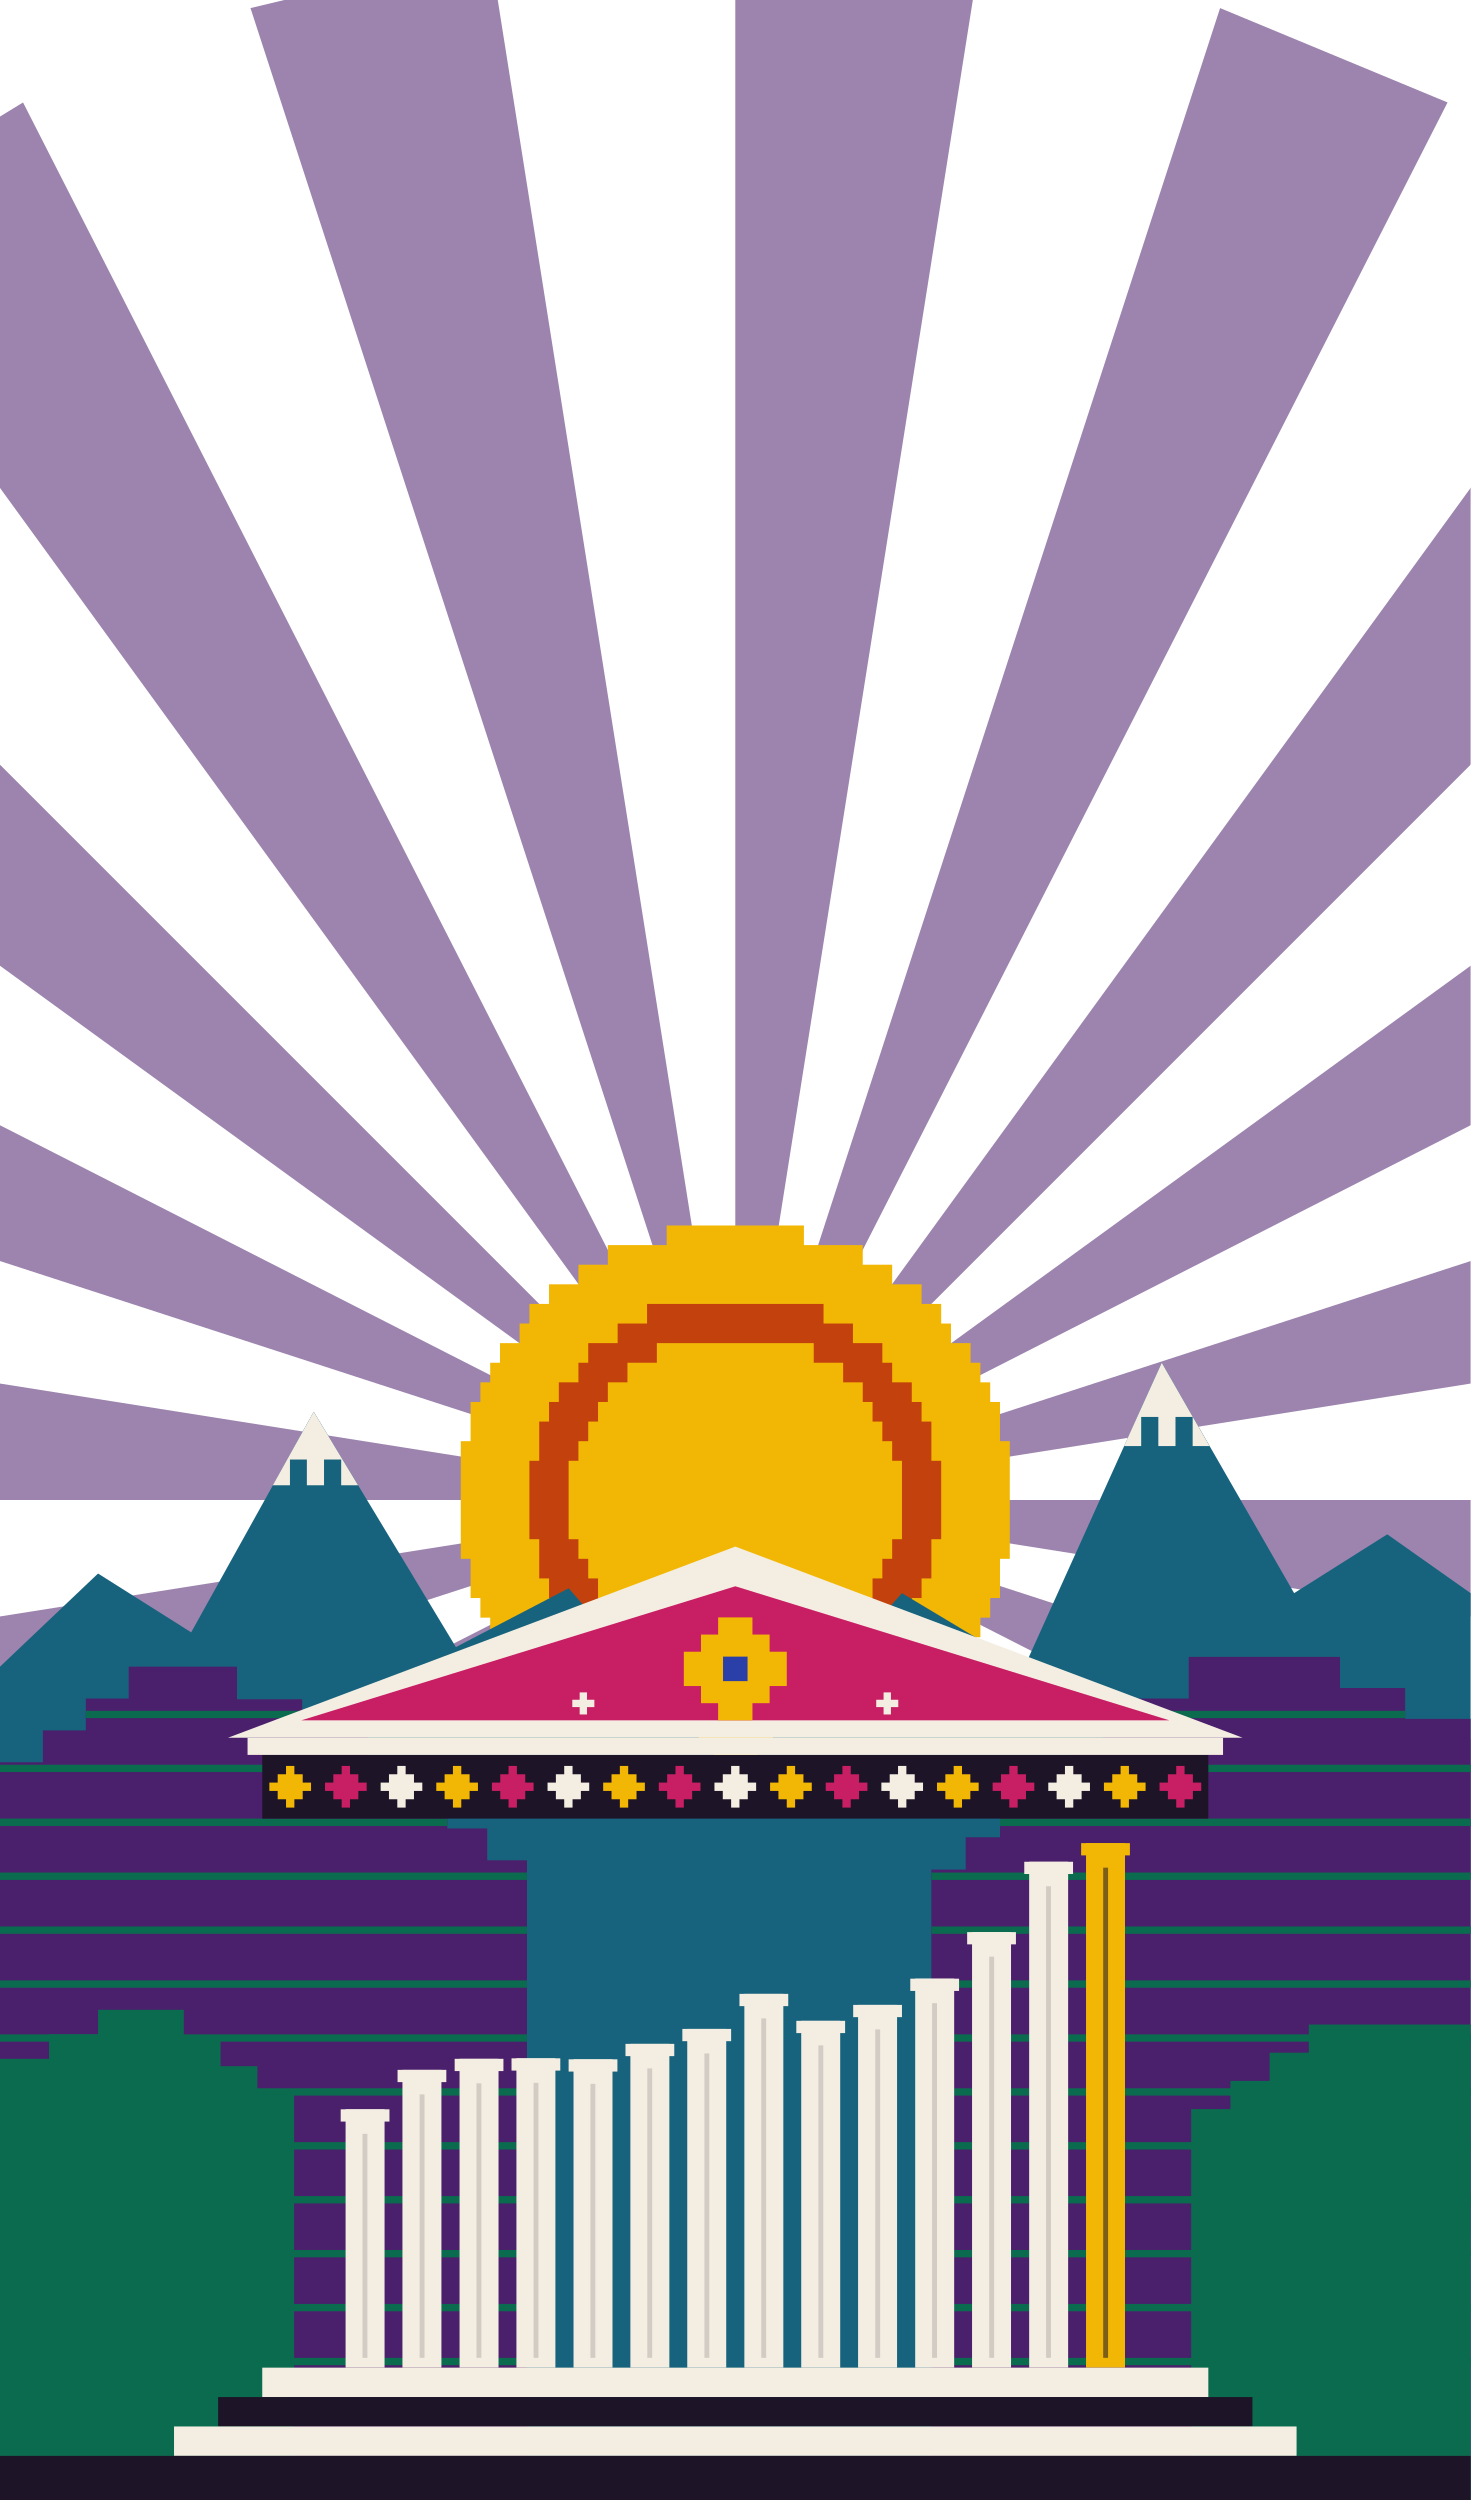
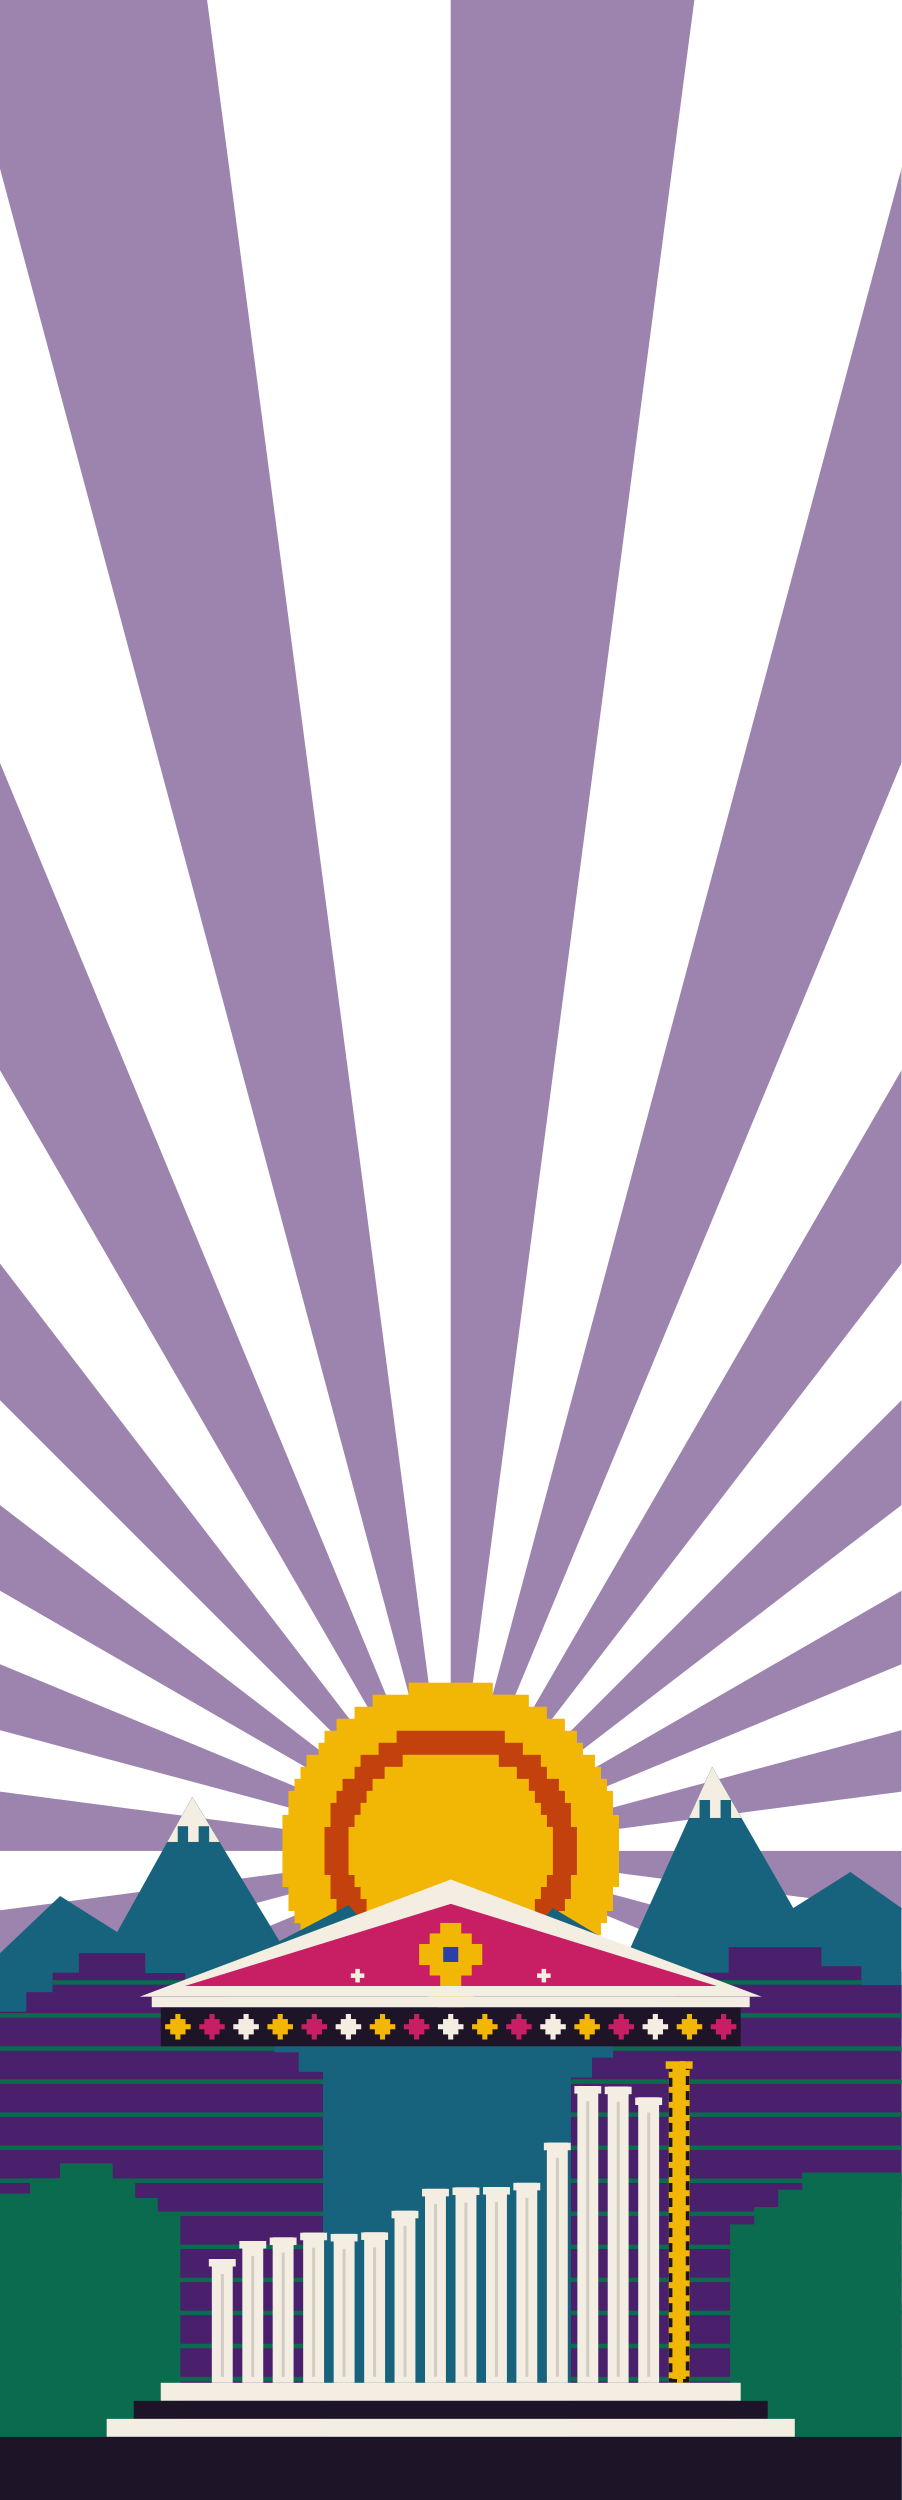
- <svg xmlns="http://www.w3.org/2000/svg" viewBox="0 -380 600 1020" width="600" height="1020" preserveAspectRatio="xMidYMax slice" aria-hidden="true" focusable="false">
+ <svg xmlns="http://www.w3.org/2000/svg" viewBox="0 -1000 600 1664" width="600" height="1664" preserveAspectRatio="xMidYMax slice" aria-hidden="true" focusable="false">
  <style>
@media (prefers-reduced-motion: no-preference) {
  .col { transform-box: fill-box; transform-origin: 50% 100%; animation: crece .9s cubic-bezier(.2,.8,.2,1) both; }
+   .col-27 { animation-duration: 1.4s; }
  @keyframes crece { from { transform: scaleY(0); } to { transform: scaleY(1); } }
}
</style>
-   <path fill="#4A1F6B" opacity=".55" d="M300 232L300 -408L400.1 -400.1zM300 232L497.8 -376.7L590.6 -338.2zM300 232L676.2 -285.8L752.5 -220.5zM300 232L817.8 -144.2L870.2 -58.6zM300 232L908.7 34.2L932.1 131.9zM300 232L940 232L932.1 332.1zM300 232L908.7 429.8L870.2 522.6zM300 232L817.8 608.2L752.5 684.5zM300 232L676.2 749.8L590.6 802.2zM300 232L497.8 840.7L400.1 864.1zM300 232L300 872L199.9 864.1zM300 232L102.2 840.7L9.4 802.2zM300 232L-76.2 749.8L-152.5 684.5zM300 232L-217.8 608.2L-270.2 522.6zM300 232L-308.7 429.8L-332.1 332.1zM300 232L-340 232L-332.1 131.9zM300 232L-308.7 34.2L-270.2 -58.6zM300 232L-217.8 -144.2L-152.5 -220.5zM300 232L-76.2 -285.8L9.4 -338.2zM300 232L102.2 -376.7L199.9 -400.1z" />
+   <path fill="#4A1F6B" opacity=".55" d="M300 232L300 -1168L482.7 -1156zM300 232L662.3 -1120.3L835.8 -1061.4zM300 232L1000 -980.4L1152.3 -878.7zM300 232L1289.9 -757.9L1410.7 -620.3zM300 232L1512.4 -468L1593.4 -303.8zM300 232L1652.3 -130.3L1688 49.3zM300 232L1700 232L1688 414.7zM300 232L1652.3 594.3L1593.4 767.8zM300 232L1512.4 932L1410.7 1084.3zM300 232L1289.9 1221.9L1152.3 1342.7zM300 232L1000 1444.4L835.8 1525.4zM300 232L662.3 1584.3L482.7 1620zM300 232L300 1632L117.3 1620zM300 232L-62.3 1584.3L-235.8 1525.4zM300 232L-400 1444.4L-552.3 1342.7zM300 232L-689.9 1221.9L-810.7 1084.3zM300 232L-912.4 932L-993.4 767.8zM300 232L-1052.3 594.3L-1088 414.7zM300 232L-1100 232L-1088 49.3zM300 232L-1052.3 -130.3L-993.4 -303.8zM300 232L-912.4 -468L-810.7 -620.3zM300 232L-689.9 -757.9L-552.3 -878.7zM300 232L-400 -980.4L-235.8 -1061.4zM300 232L-62.3 -1120.3L117.3 -1156z" />
  <path fill="#F2B705" d="M272 120h56v8h-56zM248 128h104v8h-104zM236 136h128v8h-128zM224 144h152v8h-152zM216 152h168v8h-168zM212 160h176v8h-176zM204 168h192v8h-192zM200 176h200v8h-200zM196 184h208v8h-208zM192 192h216v8h-216zM192 200h216v8h-216zM188 208h224v8h-224zM188 216h224v8h-224zM188 224h224v8h-224zM188 232h224v8h-224zM188 240h224v8h-224zM188 248h224v8h-224zM192 256h216v8h-216zM192 264h216v8h-216zM196 272h208v8h-208zM200 280h200v8h-200zM204 288h192v8h-192zM212 296h176v8h-176zM216 304h168v8h-168zM224 312h152v8h-152zM236 320h128v8h-128zM248 328h104v8h-104zM272 336h56v8h-56z" />
  <path fill="#C2410C" d="M264 152h72v8h-72zM252 160h96v8h-96zM240 168h120v8h-120zM236 176h128v8h-128zM228 184h144v8h-144zM224 192h152v8h-152zM220 200h160v8h-160zM220 208h160v8h-160zM216 216h168v8h-168zM216 224h168v8h-168zM216 232h168v8h-168zM216 240h168v8h-168zM220 248h160v8h-160zM220 256h160v8h-160zM224 264h152v8h-152zM228 272h144v8h-144zM236 280h128v8h-128zM240 288h120v8h-120zM252 296h96v8h-96zM264 304h72v8h-72z" />
  <path fill="#F2B705" d="M268 168h64v8h-64zM256 176h88v8h-88zM248 184h104v8h-104zM244 192h112v8h-112zM240 200h120v8h-120zM236 208h128v8h-128zM232 216h136v8h-136zM232 224h136v8h-136zM232 232h136v8h-136zM232 240h136v8h-136zM236 248h128v8h-128zM240 256h120v8h-120zM244 264h112v8h-112zM248 272h104v8h-104zM256 280h88v8h-88zM268 288h64v8h-64z" />
-   <polygon fill="#17637D" points="0,300 40,262 78,286 128,196 186,292 232,268 300,346 368,270 418,300 474,176 528,270 566,246 600,270 600,640 0,640" />
+   <polygon fill="#17637D" points="0,300 40,262 78,286 128,196 186,292 232,268 300,346 368,270 418,300 474,176 528,270 566,246 600,270 600,664 0,664" />
  <polygon fill="#F4EEE2" points="128,196 146.1,226 139.2,226 139.2,215.5 132.2,215.5 132.2,226 125.2,226 125.2,215.5 118.3,215.5 118.3,226 111.3,226 111.3,226" />
  <polygon fill="#F4EEE2" points="474,176 493.5,210 486.6,210 486.6,198.1 479.6,198.1 479.6,210 472.6,210 472.6,198.1 465.6,198.1 465.6,210 458.6,210 458.6,210" />
  <clipPath id="cm">
-     <polygon fill="#000" points="0,352 0,339 17.5,339 17.5,326 35,326 35,313 52.5,313 52.5,300 70,300 96.7,300 96.7,313.3 123.3,313.3 123.3,326.7 150,326.7 150,340 166.2,340 166.2,353 182.5,353 182.5,366 198.8,366 198.8,379 215,379 215,392 215,640 0,640" />
-     <polygon fill="#000" points="380,396 380,382.8 394,382.8 394,369.6 408,369.6 408,356.4 422,356.4 422,343.2 436,343.2 436,330 450,330 450,313 485,313 485,296 520,296 546.7,296 546.7,308.7 573.3,308.7 573.3,321.3 600,321.3 600,334 600,640 380,640" />
+     <polygon fill="#000" points="0,352 0,339 17.5,339 17.5,326 35,326 35,313 52.5,313 52.5,300 70,300 96.7,300 96.7,313.3 123.3,313.3 123.3,326.7 150,326.7 150,340 166.2,340 166.2,353 182.5,353 182.5,366 198.8,366 198.8,379 215,379 215,392 215,664 0,664" />
+     <polygon fill="#000" points="380,396 380,382.8 394,382.8 394,369.6 408,369.6 408,356.4 422,356.4 422,343.2 436,343.2 436,330 450,330 450,313 485,313 485,296 520,296 546.7,296 546.7,308.7 573.3,308.7 573.3,321.3 600,321.3 600,334 600,664 380,664" />
  </clipPath>
-   <polygon fill="#4A1F6B" points="0,352 0,339 17.5,339 17.5,326 35,326 35,313 52.5,313 52.5,300 70,300 96.7,300 96.7,313.3 123.3,313.3 123.3,326.7 150,326.7 150,340 166.2,340 166.2,353 182.5,353 182.5,366 198.8,366 198.8,379 215,379 215,392 215,640 0,640" />
-   <polygon fill="#4A1F6B" points="380,396 380,382.8 394,382.8 394,369.6 408,369.6 408,356.4 422,356.4 422,343.2 436,343.2 436,330 450,330 450,313 485,313 485,296 520,296 546.7,296 546.7,308.7 573.3,308.7 573.3,321.3 600,321.3 600,334 600,640 380,640" />
+   <polygon fill="#4A1F6B" points="0,352 0,339 17.5,339 17.5,326 35,326 35,313 52.5,313 52.5,300 70,300 96.7,300 96.7,313.3 123.3,313.3 123.3,326.7 150,326.7 150,340 166.2,340 166.2,353 182.5,353 182.5,366 198.8,366 198.8,379 215,379 215,392 215,664 0,664" />
+   <polygon fill="#4A1F6B" points="380,396 380,382.8 394,382.8 394,369.6 408,369.6 408,356.4 422,356.4 422,343.2 436,343.2 436,330 450,330 450,313 485,313 485,296 520,296 546.7,296 546.7,308.7 573.3,308.7 573.3,321.3 600,321.3 600,334 600,664 380,664" />
  <g clip-path="url(#cm)">
    <rect x="0" y="318" width="600" height="3" fill="#0B6B4E" />
    <rect x="0" y="340" width="600" height="3" fill="#0B6B4E" />
    <rect x="0" y="362" width="600" height="3" fill="#0B6B4E" />
    <rect x="0" y="384" width="600" height="3" fill="#0B6B4E" />
    <rect x="0" y="406" width="600" height="3" fill="#0B6B4E" />
    <rect x="0" y="428" width="600" height="3" fill="#0B6B4E" />
    <rect x="0" y="450" width="600" height="3" fill="#0B6B4E" />
    <rect x="0" y="472" width="600" height="3" fill="#0B6B4E" />
    <rect x="0" y="494" width="600" height="3" fill="#0B6B4E" />
    <rect x="0" y="516" width="600" height="3" fill="#0B6B4E" />
    <rect x="0" y="538" width="600" height="3" fill="#0B6B4E" />
    <rect x="0" y="560" width="600" height="3" fill="#0B6B4E" />
    <rect x="0" y="582" width="600" height="3" fill="#0B6B4E" />
  </g>
-   <polygon fill="#0B6B4E" points="0,470 0,460 20,460 20,450 40,450 40,440 60,440 75,440 75,451.5 90,451.5 90,463 105,463 105,474.5 120,474.5 120,486 120,640 0,640" />
-   <polygon fill="#0B6B4E" points="486,492 486,480.5 502,480.5 502,469 518,469 518,457.5 534,457.5 534,446 550,446 600,446 600,462 600,640 486,640" />
+   <polygon fill="#0B6B4E" points="0,470 0,460 20,460 20,450 40,450 40,440 60,440 75,440 75,451.5 90,451.5 90,463 105,463 105,474.5 120,474.5 120,486 120,664 0,664" />
+   <polygon fill="#0B6B4E" points="486,492 486,480.5 502,480.5 502,469 518,469 518,457.5 534,457.5 534,446 550,446 600,446 600,462 600,664 486,664" />
  <g class="cols">
    <g class="col" style="animation-delay:0ms">
-       <rect x="141" y="480.6" width="15.9" height="105.4" fill="#F4EEE2" />
-       <rect x="147.9" y="490.6" width="2" height="91.4" fill="#1E1428" opacity="0.16" />
-       <rect x="139" y="480.6" width="19.9" height="5" fill="#F4EEE2" />
+       <rect x="141" y="503.6" width="13.9" height="82.4" fill="#F4EEE2" />
+       <rect x="147" y="513.6" width="2" height="68.4" fill="#1E1428" opacity="0.16" />
+       <rect x="139" y="503.6" width="17.9" height="5" fill="#F4EEE2" />
    </g>
    <g class="col" style="animation-delay:45ms">
-       <rect x="164.2" y="464.5" width="15.9" height="121.5" fill="#F4EEE2" />
-       <rect x="171.2" y="474.5" width="2" height="107.5" fill="#1E1428" opacity="0.16" />
-       <rect x="162.2" y="464.5" width="19.9" height="5" fill="#F4EEE2" />
+       <rect x="161.3" y="491.6" width="13.9" height="94.4" fill="#F4EEE2" />
+       <rect x="167.2" y="501.6" width="2" height="80.4" fill="#1E1428" opacity="0.16" />
+       <rect x="159.3" y="491.6" width="17.9" height="5" fill="#F4EEE2" />
    </g>
    <g class="col" style="animation-delay:90ms">
-       <rect x="187.5" y="460" width="15.9" height="126" fill="#F4EEE2" />
-       <rect x="194.4" y="470" width="2" height="112" fill="#1E1428" opacity="0.16" />
-       <rect x="185.5" y="460" width="19.9" height="5" fill="#F4EEE2" />
+       <rect x="181.5" y="489.3" width="13.9" height="96.7" fill="#F4EEE2" />
+       <rect x="187.5" y="499.3" width="2" height="82.7" fill="#1E1428" opacity="0.16" />
+       <rect x="179.5" y="489.3" width="17.9" height="5" fill="#F4EEE2" />
    </g>
    <g class="col" style="animation-delay:135ms">
-       <rect x="210.7" y="459.8" width="15.9" height="126.2" fill="#F4EEE2" />
-       <rect x="217.7" y="469.8" width="2" height="112.2" fill="#1E1428" opacity="0.16" />
-       <rect x="208.7" y="459.8" width="19.9" height="5" fill="#F4EEE2" />
+       <rect x="201.8" y="486.1" width="13.9" height="99.9" fill="#F4EEE2" />
+       <rect x="207.8" y="496.1" width="2" height="85.9" fill="#1E1428" opacity="0.16" />
+       <rect x="199.8" y="486.1" width="17.9" height="5" fill="#F4EEE2" />
    </g>
    <g class="col" style="animation-delay:180ms">
-       <rect x="234" y="460.2" width="15.9" height="125.8" fill="#F4EEE2" />
-       <rect x="240.9" y="470.2" width="2" height="111.8" fill="#1E1428" opacity="0.16" />
-       <rect x="232" y="460.2" width="19.9" height="5" fill="#F4EEE2" />
+       <rect x="222.1" y="486.9" width="13.9" height="99.1" fill="#F4EEE2" />
+       <rect x="228" y="496.9" width="2" height="85.1" fill="#1E1428" opacity="0.16" />
+       <rect x="220.1" y="486.9" width="17.9" height="5" fill="#F4EEE2" />
    </g>
    <g class="col" style="animation-delay:225ms">
-       <rect x="257.2" y="453.9" width="15.9" height="132.1" fill="#F4EEE2" />
-       <rect x="264.1" y="463.9" width="2" height="118.1" fill="#1E1428" opacity="0.16" />
-       <rect x="255.2" y="453.9" width="19.9" height="5" fill="#F4EEE2" />
+       <rect x="242.4" y="485.9" width="13.9" height="100.1" fill="#F4EEE2" />
+       <rect x="248.3" y="495.9" width="2" height="86.1" fill="#1E1428" opacity="0.16" />
+       <rect x="240.4" y="485.9" width="17.9" height="5" fill="#F4EEE2" />
    </g>
    <g class="col" style="animation-delay:270ms">
-       <rect x="280.4" y="447.8" width="15.9" height="138.2" fill="#F4EEE2" />
-       <rect x="287.4" y="457.8" width="2" height="124.2" fill="#1E1428" opacity="0.16" />
-       <rect x="278.4" y="447.8" width="19.9" height="5" fill="#F4EEE2" />
+       <rect x="262.6" y="471.5" width="13.9" height="114.5" fill="#F4EEE2" />
+       <rect x="268.6" y="481.5" width="2" height="100.5" fill="#1E1428" opacity="0.16" />
+       <rect x="260.6" y="471.5" width="17.9" height="5" fill="#F4EEE2" />
    </g>
    <g class="col" style="animation-delay:315ms">
-       <rect x="303.7" y="433.5" width="15.9" height="152.5" fill="#F4EEE2" />
-       <rect x="310.6" y="443.5" width="2" height="138.5" fill="#1E1428" opacity="0.16" />
-       <rect x="301.7" y="433.5" width="19.9" height="5" fill="#F4EEE2" />
+       <rect x="282.9" y="456.9" width="13.9" height="129.1" fill="#F4EEE2" />
+       <rect x="288.9" y="466.9" width="2" height="115.1" fill="#1E1428" opacity="0.16" />
+       <rect x="280.9" y="456.9" width="17.9" height="5" fill="#F4EEE2" />
    </g>
    <g class="col" style="animation-delay:360ms">
-       <rect x="326.9" y="444.5" width="15.9" height="141.5" fill="#F4EEE2" />
-       <rect x="333.9" y="454.5" width="2" height="127.5" fill="#1E1428" opacity="0.16" />
-       <rect x="324.9" y="444.5" width="19.9" height="5" fill="#F4EEE2" />
+       <rect x="303.2" y="456" width="13.9" height="130" fill="#F4EEE2" />
+       <rect x="309.1" y="466" width="2" height="116" fill="#1E1428" opacity="0.16" />
+       <rect x="301.2" y="456" width="17.9" height="5" fill="#F4EEE2" />
    </g>
    <g class="col" style="animation-delay:405ms">
-       <rect x="350.1" y="438" width="15.9" height="148" fill="#F4EEE2" />
-       <rect x="357.1" y="448" width="2" height="134" fill="#1E1428" opacity="0.16" />
-       <rect x="348.1" y="438" width="19.9" height="5" fill="#F4EEE2" />
+       <rect x="323.5" y="455.7" width="13.9" height="130.3" fill="#F4EEE2" />
+       <rect x="329.4" y="465.7" width="2" height="116.3" fill="#1E1428" opacity="0.16" />
+       <rect x="321.5" y="455.7" width="17.9" height="5" fill="#F4EEE2" />
    </g>
    <g class="col" style="animation-delay:450ms">
-       <rect x="373.4" y="427.3" width="15.9" height="158.7" fill="#F4EEE2" />
-       <rect x="380.3" y="437.3" width="2" height="144.7" fill="#1E1428" opacity="0.16" />
-       <rect x="371.4" y="427.3" width="19.9" height="5" fill="#F4EEE2" />
+       <rect x="343.7" y="452.9" width="13.9" height="133.1" fill="#F4EEE2" />
+       <rect x="349.7" y="462.9" width="2" height="119.1" fill="#1E1428" opacity="0.16" />
+       <rect x="341.7" y="452.9" width="17.9" height="5" fill="#F4EEE2" />
    </g>
    <g class="col" style="animation-delay:495ms">
-       <rect x="396.6" y="408.3" width="15.9" height="177.7" fill="#F4EEE2" />
-       <rect x="403.6" y="418.3" width="2" height="163.7" fill="#1E1428" opacity="0.16" />
-       <rect x="394.6" y="408.3" width="19.9" height="5" fill="#F4EEE2" />
+       <rect x="364" y="426.2" width="13.9" height="159.8" fill="#F4EEE2" />
+       <rect x="370" y="436.2" width="2" height="145.8" fill="#1E1428" opacity="0.16" />
+       <rect x="362" y="426.2" width="17.9" height="5" fill="#F4EEE2" />
    </g>
    <g class="col" style="animation-delay:540ms">
-       <rect x="419.9" y="379.6" width="15.9" height="206.4" fill="#F4EEE2" />
-       <rect x="426.8" y="389.6" width="2" height="192.4" fill="#1E1428" opacity="0.16" />
-       <rect x="417.9" y="379.6" width="19.9" height="5" fill="#F4EEE2" />
+       <rect x="384.3" y="388.5" width="13.9" height="197.5" fill="#F4EEE2" />
+       <rect x="390.2" y="398.5" width="2" height="183.5" fill="#1E1428" opacity="0.16" />
+       <rect x="382.3" y="388.5" width="17.9" height="5" fill="#F4EEE2" />
    </g>
    <g class="col" style="animation-delay:585ms">
-       <rect x="443.1" y="372" width="15.9" height="214" fill="#F2B705" />
-       <rect x="450.1" y="382" width="2" height="200" fill="#1E1428" opacity="0.55" />
-       <rect x="441.1" y="372" width="19.9" height="5" fill="#F2B705" />
+       <rect x="404.5" y="388.9" width="13.9" height="197.1" fill="#F4EEE2" />
+       <rect x="410.5" y="398.9" width="2" height="183.1" fill="#1E1428" opacity="0.16" />
+       <rect x="402.5" y="388.9" width="17.9" height="5" fill="#F4EEE2" />
+     </g>
+     <g class="col" style="animation-delay:630ms">
+       <rect x="424.8" y="396.1" width="13.9" height="189.9" fill="#F4EEE2" />
+       <rect x="430.8" y="406.1" width="2" height="175.9" fill="#1E1428" opacity="0.16" />
+       <rect x="422.8" y="396.1" width="17.9" height="5" fill="#F4EEE2" />
+     </g>
+     <g class="col col-27" style="animation-delay:925ms">
+       <rect x="445.1" y="372" width="13.9" height="214" fill="#F2B705" />
+       <rect x="446.3" y="373.2" width="11.4" height="211.5" fill="none" stroke="#1E1428" stroke-width="2.5" stroke-dasharray="6 4" />
+       <rect x="443.1" y="372" width="17.9" height="5" fill="#F2B705" />
    </g>
  </g>
  <rect x="107" y="336" width="386" height="26" fill="#1E1428" />
  <path fill="#F2B705" d="M116.7 340.5h3.4v3.4h-3.4zM113.3 343.9h10.2v3.4h-10.2zM109.9 347.3h17v3.4h-17zM113.3 350.7h10.2v3.4h-10.2zM116.7 354.1h3.4v3.4h-3.4z" />
  <path fill="#C81E64" d="M139.4 340.5h3.4v3.4h-3.4zM136 343.9h10.2v3.4h-10.2zM132.6 347.3h17v3.4h-17zM136 350.7h10.2v3.4h-10.2zM139.4 354.1h3.4v3.4h-3.4z" />
  <path fill="#F4EEE2" d="M162.1 340.5h3.4v3.4h-3.4zM158.7 343.9h10.2v3.4h-10.2zM155.3 347.3h17v3.4h-17zM158.7 350.7h10.2v3.4h-10.2zM162.1 354.1h3.4v3.4h-3.4z" />
  <path fill="#F2B705" d="M184.8 340.5h3.4v3.4h-3.4zM181.4 343.9h10.2v3.4h-10.2zM178 347.3h17v3.4h-17zM181.4 350.7h10.2v3.4h-10.2zM184.8 354.1h3.4v3.4h-3.4z" />
  <path fill="#C81E64" d="M207.5 340.5h3.4v3.4h-3.4zM204.1 343.9h10.2v3.4h-10.2zM200.7 347.3h17v3.4h-17zM204.1 350.7h10.2v3.4h-10.2zM207.5 354.1h3.4v3.4h-3.4z" />
  <path fill="#F4EEE2" d="M230.2 340.5h3.4v3.4h-3.4zM226.8 343.9h10.2v3.4h-10.2zM223.4 347.3h17v3.4h-17zM226.8 350.7h10.2v3.4h-10.2zM230.2 354.1h3.4v3.4h-3.4z" />
  <path fill="#F2B705" d="M252.9 340.5h3.4v3.4h-3.4zM249.5 343.9h10.2v3.4h-10.2zM246.1 347.3h17v3.4h-17zM249.5 350.7h10.2v3.4h-10.2zM252.9 354.1h3.4v3.4h-3.4z" />
  <path fill="#C81E64" d="M275.6 340.5h3.4v3.4h-3.4zM272.2 343.9h10.2v3.4h-10.2zM268.8 347.3h17v3.4h-17zM272.2 350.7h10.2v3.4h-10.2zM275.6 354.1h3.4v3.4h-3.4z" />
  <path fill="#F4EEE2" d="M298.3 340.5h3.4v3.4h-3.4zM294.9 343.9h10.2v3.4h-10.2zM291.5 347.3h17v3.4h-17zM294.9 350.7h10.2v3.4h-10.2zM298.3 354.1h3.4v3.4h-3.4z" />
  <path fill="#F2B705" d="M321 340.5h3.4v3.4h-3.4zM317.6 343.9h10.2v3.4h-10.2zM314.2 347.3h17v3.4h-17zM317.6 350.7h10.2v3.4h-10.2zM321 354.1h3.4v3.4h-3.4z" />
  <path fill="#C81E64" d="M343.7 340.5h3.4v3.4h-3.4zM340.3 343.9h10.2v3.4h-10.2zM336.9 347.3h17v3.4h-17zM340.3 350.7h10.2v3.4h-10.2zM343.7 354.1h3.4v3.4h-3.4z" />
  <path fill="#F4EEE2" d="M366.4 340.5h3.4v3.4h-3.4zM363 343.9h10.2v3.4h-10.2zM359.6 347.3h17v3.4h-17zM363 350.7h10.2v3.4h-10.2zM366.4 354.1h3.4v3.4h-3.4z" />
  <path fill="#F2B705" d="M389.1 340.5h3.4v3.4h-3.4zM385.7 343.9h10.2v3.4h-10.2zM382.3 347.3h17v3.4h-17zM385.7 350.7h10.2v3.4h-10.2zM389.1 354.1h3.4v3.4h-3.4z" />
  <path fill="#C81E64" d="M411.8 340.5h3.4v3.4h-3.4zM408.4 343.9h10.2v3.4h-10.2zM405 347.3h17v3.4h-17zM408.4 350.7h10.2v3.4h-10.2zM411.8 354.1h3.4v3.4h-3.4z" />
  <path fill="#F4EEE2" d="M434.5 340.5h3.4v3.4h-3.4zM431.1 343.9h10.2v3.4h-10.2zM427.7 347.3h17v3.4h-17zM431.1 350.7h10.2v3.4h-10.2zM434.5 354.1h3.4v3.4h-3.4z" />
  <path fill="#F2B705" d="M457.2 340.5h3.4v3.4h-3.4zM453.8 343.9h10.2v3.4h-10.2zM450.4 347.3h17v3.4h-17zM453.8 350.7h10.2v3.4h-10.2zM457.2 354.1h3.4v3.4h-3.4z" />
  <path fill="#C81E64" d="M479.9 340.5h3.4v3.4h-3.4zM476.5 343.9h10.2v3.4h-10.2zM473.1 347.3h17v3.4h-17zM476.5 350.7h10.2v3.4h-10.2zM479.9 354.1h3.4v3.4h-3.4z" />
  <rect x="101" y="329" width="398" height="7" fill="#F4EEE2" />
  <polygon fill="#F4EEE2" points="93,329 300,251 507,329" />
  <polygon fill="#C81E64" points="122.9,321.9 300,267.2 477.1,321.9" />
  <polygon fill="#F2B705" points="293,279.9 307,279.9 307,286.9 314,286.9 314,293.9 321,293.9 321,307.9 314,307.9 314,314.9 307,314.9 307,321.9 293,321.9 293,314.9 286,314.9 286,307.9 279,307.9 279,293.9 286,293.9 286,286.9 293,286.9" />
  <rect x="295" y="295.9" width="10" height="10" fill="#2B3FA8" />
  <path fill="#F4EEE2" d="M236.5 310.5h3v3h-3zM233.5 313.5h9v3h-9zM236.5 316.5h3v3h-3z" />
  <path fill="#F4EEE2" d="M360.5 310.5h3v3h-3zM357.5 313.5h9v3h-9zM360.5 316.5h3v3h-3z" />
  <rect x="107" y="586" width="386" height="12" fill="#F4EEE2" />
  <rect x="89" y="598" width="422" height="12" fill="#1E1428" />
  <rect x="71" y="610" width="458" height="12" fill="#F4EEE2" />
-   <rect x="0" y="622" width="600" height="18" fill="#1E1428" />
+   <rect x="0" y="622" width="600" height="42" fill="#1E1428" />
</svg>
